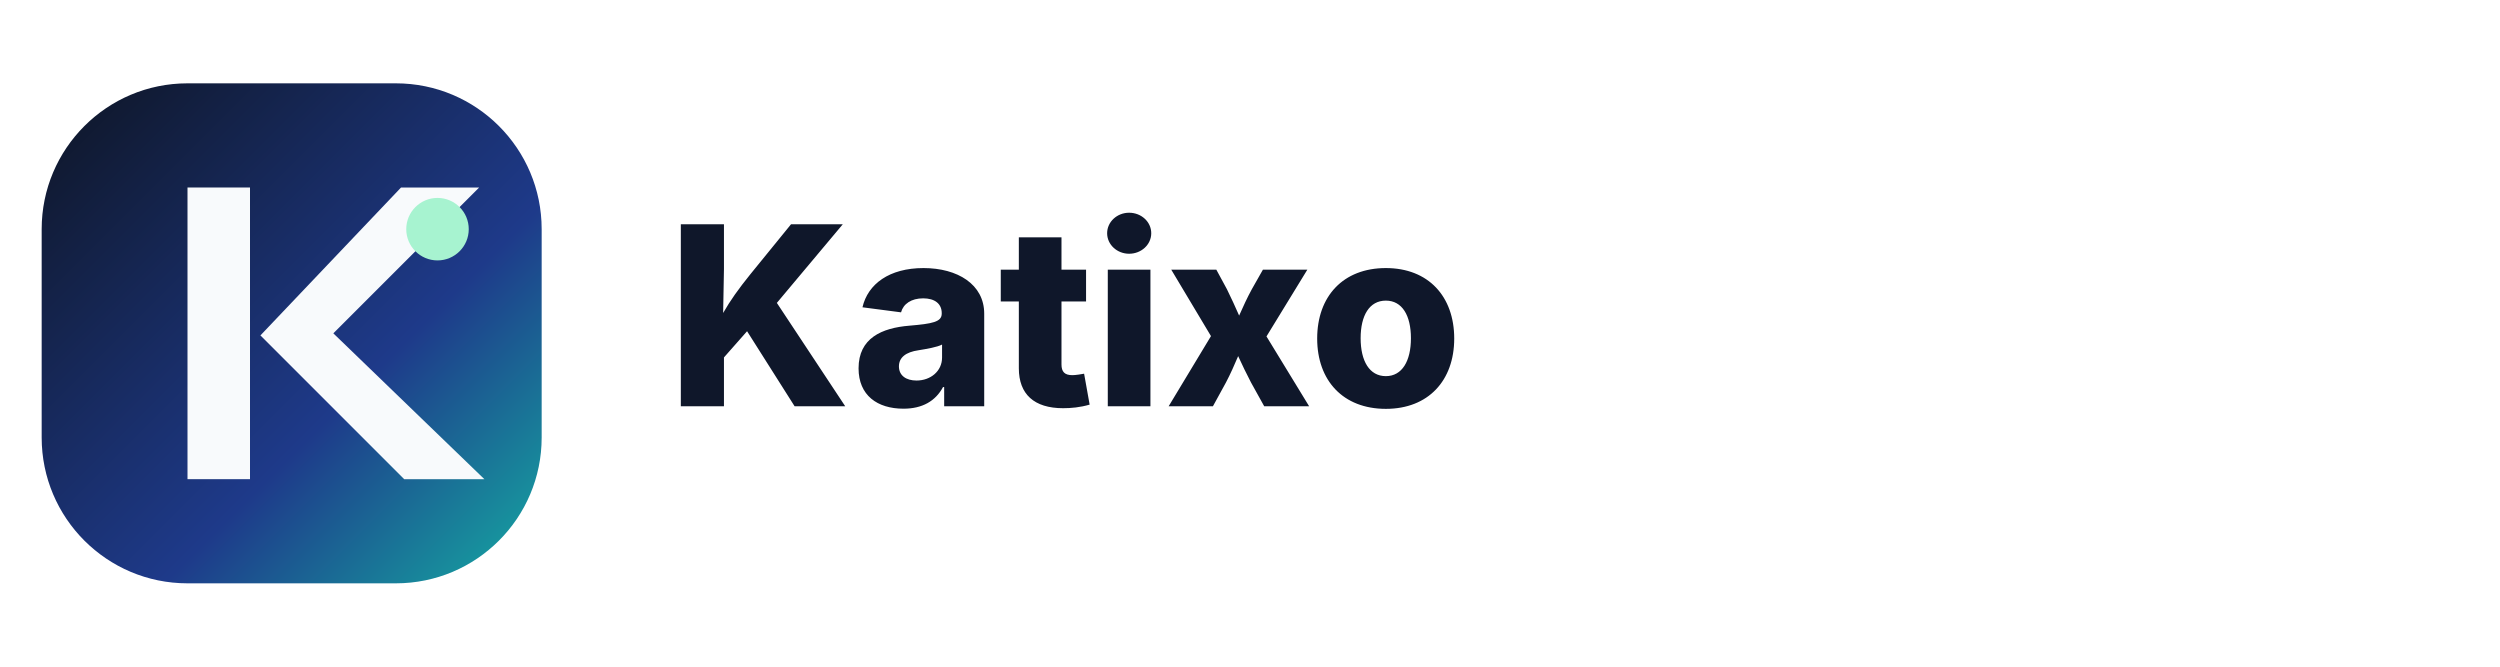
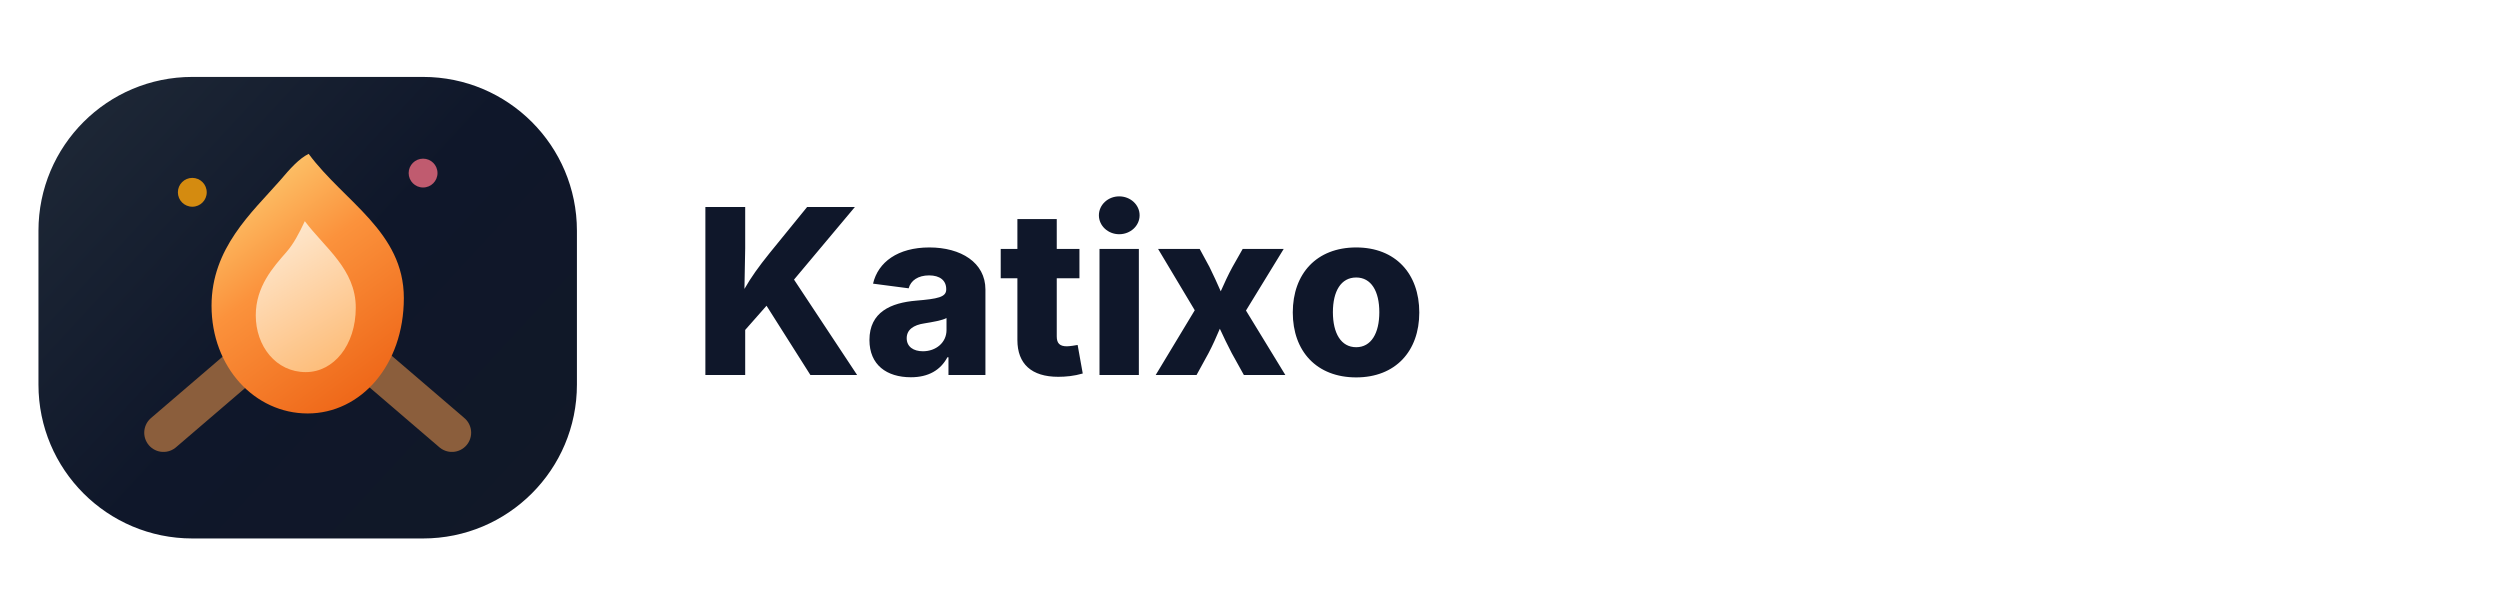
- <svg xmlns="http://www.w3.org/2000/svg" viewBox="0 0 240 64" fill="none">
+ <svg xmlns="http://www.w3.org/2000/svg" viewBox="0 0 260 64" fill="none">
  <defs>
-     <linearGradient id="katixoMark" x1="8" y1="8" x2="56" y2="56" gradientUnits="userSpaceOnUse">
-       <stop stop-color="#0F172A" />
-       <stop offset="0.58" stop-color="#1E3A8A" />
-       <stop offset="1" stop-color="#14B8A6" />
+     <linearGradient id="emberBg" x1="6" y1="8" x2="58" y2="56" gradientUnits="userSpaceOnUse">
+       <stop stop-color="#1F2937" />
+       <stop offset="0.5" stop-color="#0F172A" />
+       <stop offset="1" stop-color="#111827" />
+     </linearGradient>
+     <linearGradient id="outerFlame" x1="21" y1="14" x2="43" y2="44" gradientUnits="userSpaceOnUse">
+       <stop stop-color="#FDE68A" />
+       <stop offset="0.45" stop-color="#FB923C" />
+       <stop offset="1" stop-color="#EA580C" />
+     </linearGradient>
+     <linearGradient id="innerFlame" x1="27" y1="19" x2="38" y2="37" gradientUnits="userSpaceOnUse">
+       <stop stop-color="#FFF7ED" />
+       <stop offset="1" stop-color="#FDBA74" />
    </linearGradient>
  </defs>
-   <rect x="4" y="8" width="48" height="48" rx="14" fill="url(#katixoMark)" />
-   <path d="M18 18H24V46H18V18Z" fill="#F8FAFC" />
-   <path d="M25 32.2L38.5 18H46L32 32L46.5 46H38.8L25 32.2Z" fill="#F8FAFC" />
-   <circle cx="42" cy="22" r="3" fill="#A7F3D0" />
-   <text x="64" y="39" font-family="Plus Jakarta Sans, Inter, sans-serif" font-size="24" font-weight="800" fill="#0F172A">Katixo</text>
+   <rect x="4" y="8" width="56" height="48" rx="16" fill="url(#emberBg)" />
+   <path d="M17 45L27.5 36" stroke="#8B5E3C" stroke-width="4" stroke-linecap="round" />
+   <path d="M47 45L36.5 36" stroke="#8B5E3C" stroke-width="4" stroke-linecap="round" />
+   <path d="M32.1 16C35.8 21 42 24.1 42 31C42 38 37.5 43 32 43C26.5 43 22 38.2 22 31.8C22 25.8 26.2 22.1 29.1 18.8C30.2 17.5 31.1 16.5 32.1 16Z" fill="url(#outerFlame)" />
+   <path d="M31.7 23C33.8 25.8 37 28 37 32C37 35.9 34.7 38.7 31.8 38.7C28.7 38.7 26.6 36 26.6 32.8C26.6 29.8 28.4 27.8 29.8 26.2C30.5 25.4 31.1 24.3 31.7 23Z" fill="url(#innerFlame)" />
+   <circle cx="20" cy="20" r="1.5" fill="#F59E0B" fill-opacity="0.85" />
+   <circle cx="44" cy="18" r="1.5" fill="#FB7185" fill-opacity="0.75" />
+   <text x="72" y="39" font-family="Plus Jakarta Sans, Inter, sans-serif" font-size="24" font-weight="800" fill="#0F172A">Katixo</text>
</svg>
